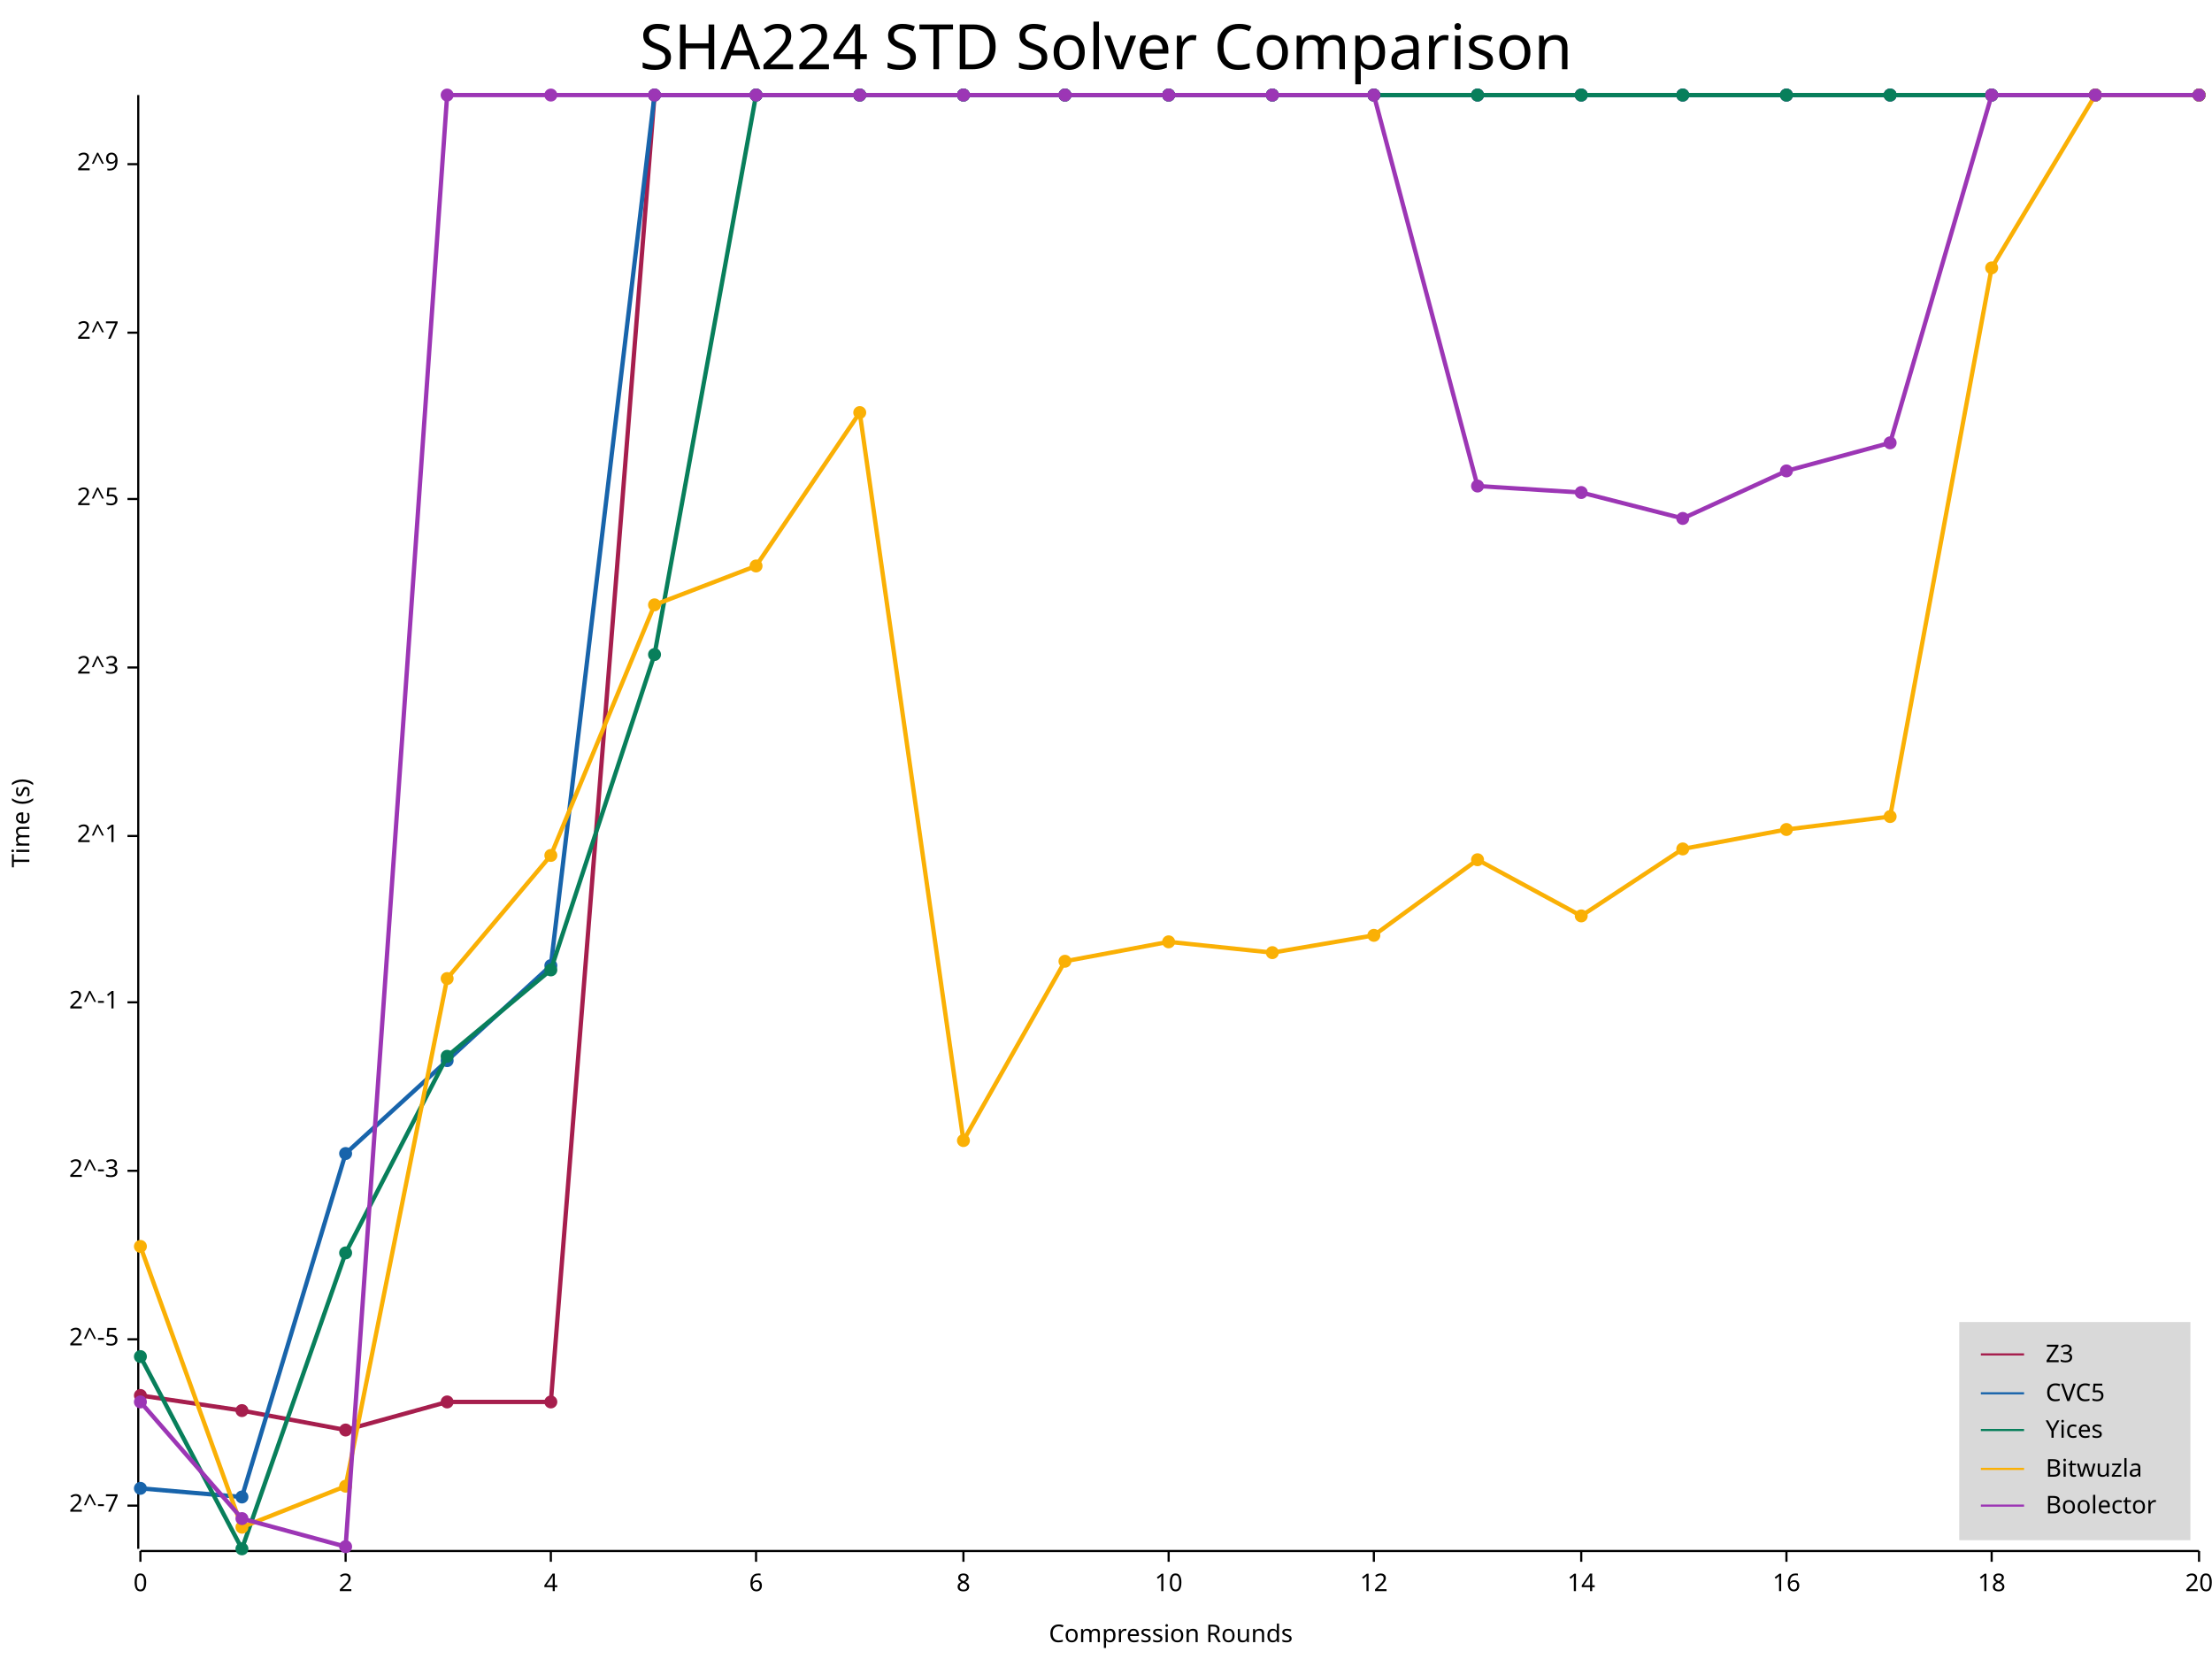
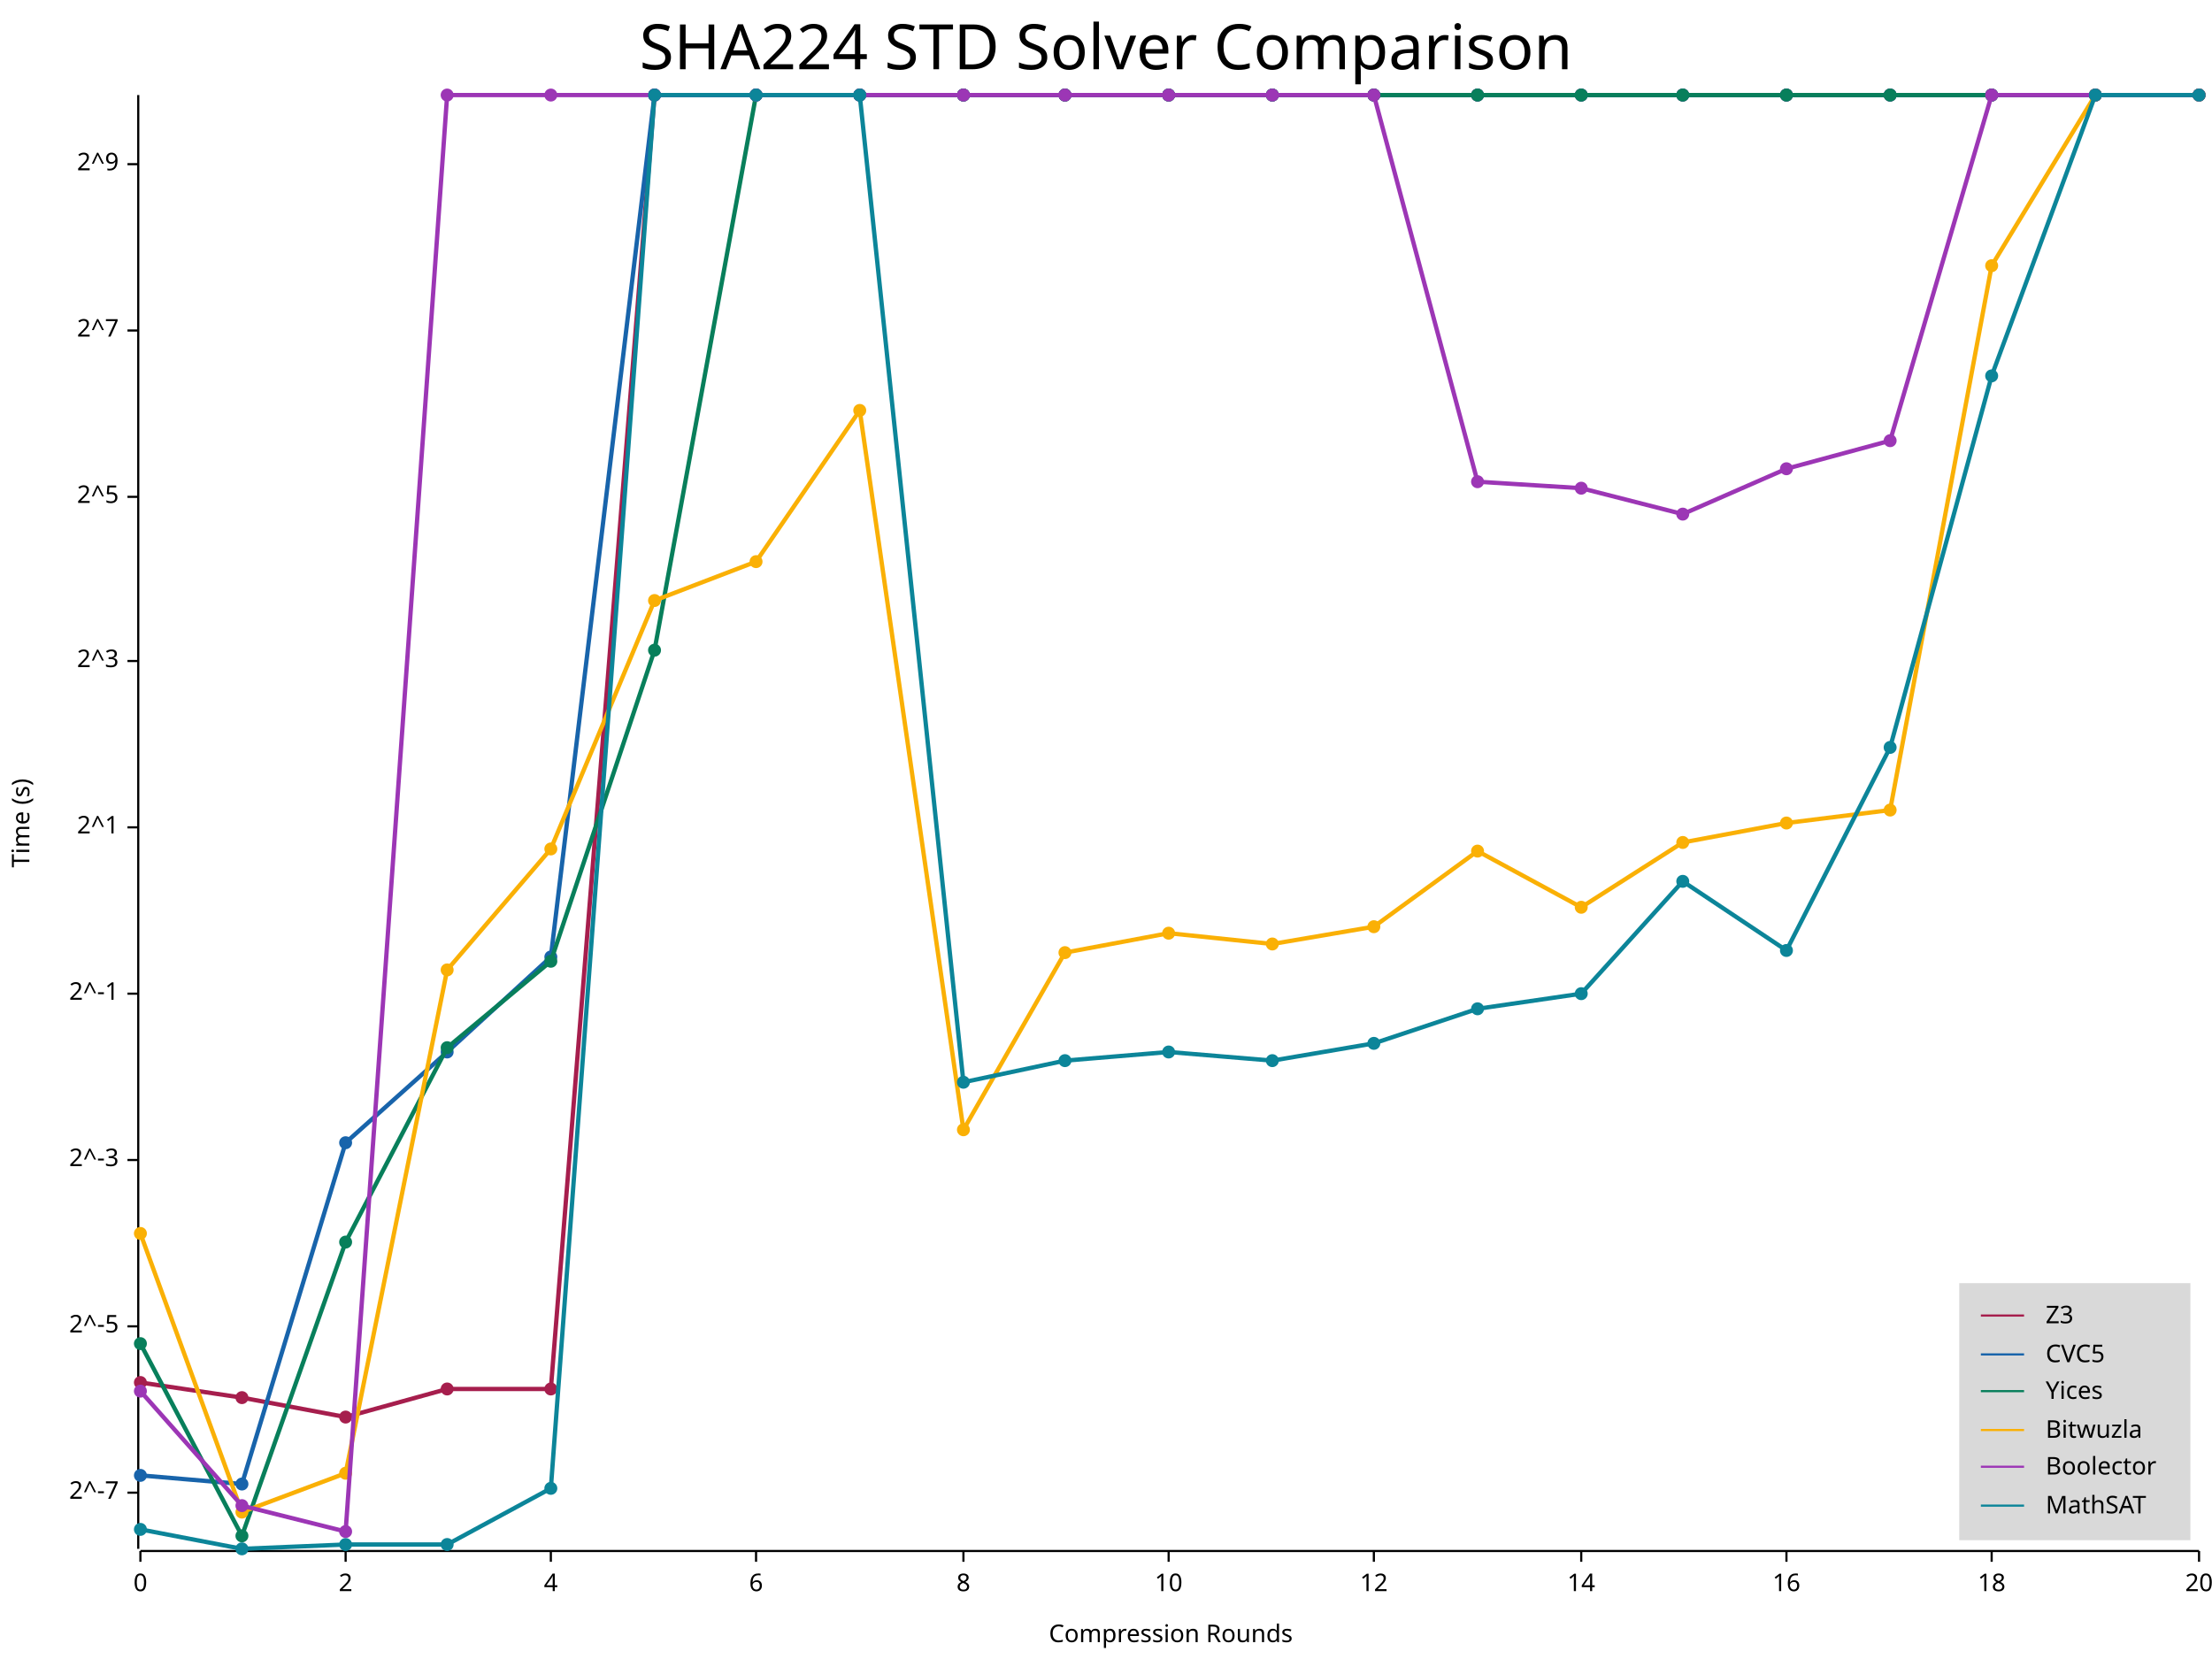
<svg xmlns="http://www.w3.org/2000/svg" width="1024" height="768" viewBox="0 0 1024 768">
  <rect x="0" y="0" width="1024" height="768" opacity="1" fill="#FFFFFF" stroke="none" />
  <text x="512" y="10" dy="0.76em" text-anchor="middle" font-family="noto sans" font-size="29.032" opacity="1" fill="#000000">
SHA224 STD Solver Comparison
</text>
  <text x="542" y="763" dy="-0.5ex" text-anchor="middle" font-family="noto sans" font-size="11.29" opacity="1" fill="#000000">
Compression Rounds
</text>
  <polyline fill="none" opacity="1" stroke="#000000" stroke-width="1" points="65,718 1018,718 " />
  <text x="65" y="728" dy="0.76em" text-anchor="middle" font-family="noto sans" font-size="11.29" opacity="1" fill="#000000">
0
</text>
  <polyline fill="none" opacity="1" stroke="#000000" stroke-width="1" points="65,718 65,723 " />
  <text x="160" y="728" dy="0.76em" text-anchor="middle" font-family="noto sans" font-size="11.29" opacity="1" fill="#000000">
2
</text>
  <polyline fill="none" opacity="1" stroke="#000000" stroke-width="1" points="160,718 160,723 " />
  <text x="255" y="728" dy="0.76em" text-anchor="middle" font-family="noto sans" font-size="11.29" opacity="1" fill="#000000">
4
</text>
  <polyline fill="none" opacity="1" stroke="#000000" stroke-width="1" points="255,718 255,723 " />
  <text x="350" y="728" dy="0.76em" text-anchor="middle" font-family="noto sans" font-size="11.29" opacity="1" fill="#000000">
6
</text>
  <polyline fill="none" opacity="1" stroke="#000000" stroke-width="1" points="350,718 350,723 " />
  <text x="446" y="728" dy="0.76em" text-anchor="middle" font-family="noto sans" font-size="11.29" opacity="1" fill="#000000">
8
</text>
  <polyline fill="none" opacity="1" stroke="#000000" stroke-width="1" points="446,718 446,723 " />
  <text x="541" y="728" dy="0.76em" text-anchor="middle" font-family="noto sans" font-size="11.29" opacity="1" fill="#000000">
10
</text>
  <polyline fill="none" opacity="1" stroke="#000000" stroke-width="1" points="541,718 541,723 " />
  <text x="636" y="728" dy="0.76em" text-anchor="middle" font-family="noto sans" font-size="11.29" opacity="1" fill="#000000">
12
</text>
  <polyline fill="none" opacity="1" stroke="#000000" stroke-width="1" points="636,718 636,723 " />
  <text x="732" y="728" dy="0.76em" text-anchor="middle" font-family="noto sans" font-size="11.29" opacity="1" fill="#000000">
14
</text>
  <polyline fill="none" opacity="1" stroke="#000000" stroke-width="1" points="732,718 732,723 " />
  <text x="827" y="728" dy="0.76em" text-anchor="middle" font-family="noto sans" font-size="11.29" opacity="1" fill="#000000">
16
</text>
  <polyline fill="none" opacity="1" stroke="#000000" stroke-width="1" points="827,718 827,723 " />
  <text x="922" y="728" dy="0.76em" text-anchor="middle" font-family="noto sans" font-size="11.29" opacity="1" fill="#000000">
18
</text>
  <polyline fill="none" opacity="1" stroke="#000000" stroke-width="1" points="922,718 922,723 " />
  <text x="1018" y="728" dy="0.76em" text-anchor="middle" font-family="noto sans" font-size="11.29" opacity="1" fill="#000000">
20
</text>
  <polyline fill="none" opacity="1" stroke="#000000" stroke-width="1" points="1018,718 1018,723 " />
  <text x="5" y="381" dy="0.76em" text-anchor="middle" font-family="noto sans" font-size="11.29" opacity="1" fill="#000000" transform="rotate(270, 5, 381)">
Time (s)
</text>
  <polyline fill="none" opacity="1" stroke="#000000" stroke-width="1" points="64,44 64,717 " />
-   <text x="55" y="697" dy="0.5ex" text-anchor="end" font-family="noto sans" font-size="11.29" opacity="1" fill="#000000">
+   <text x="55" y="691" dy="0.5ex" text-anchor="end" font-family="noto sans" font-size="11.29" opacity="1" fill="#000000">
2^-7
</text>
-   <polyline fill="none" opacity="1" stroke="#000000" stroke-width="1" points="59,697 64,697 " />
-   <text x="55" y="620" dy="0.5ex" text-anchor="end" font-family="noto sans" font-size="11.29" opacity="1" fill="#000000">
+   <polyline fill="none" opacity="1" stroke="#000000" stroke-width="1" points="59,691 64,691 " />
+   <text x="55" y="614" dy="0.5ex" text-anchor="end" font-family="noto sans" font-size="11.29" opacity="1" fill="#000000">
2^-5
</text>
-   <polyline fill="none" opacity="1" stroke="#000000" stroke-width="1" points="59,620 64,620 " />
-   <text x="55" y="542" dy="0.5ex" text-anchor="end" font-family="noto sans" font-size="11.29" opacity="1" fill="#000000">
+   <polyline fill="none" opacity="1" stroke="#000000" stroke-width="1" points="59,614 64,614 " />
+   <text x="55" y="537" dy="0.5ex" text-anchor="end" font-family="noto sans" font-size="11.29" opacity="1" fill="#000000">
2^-3
</text>
-   <polyline fill="none" opacity="1" stroke="#000000" stroke-width="1" points="59,542 64,542 " />
-   <text x="55" y="464" dy="0.5ex" text-anchor="end" font-family="noto sans" font-size="11.29" opacity="1" fill="#000000">
+   <polyline fill="none" opacity="1" stroke="#000000" stroke-width="1" points="59,537 64,537 " />
+   <text x="55" y="460" dy="0.5ex" text-anchor="end" font-family="noto sans" font-size="11.29" opacity="1" fill="#000000">
2^-1
</text>
-   <polyline fill="none" opacity="1" stroke="#000000" stroke-width="1" points="59,464 64,464 " />
-   <text x="55" y="387" dy="0.5ex" text-anchor="end" font-family="noto sans" font-size="11.29" opacity="1" fill="#000000">
+   <polyline fill="none" opacity="1" stroke="#000000" stroke-width="1" points="59,460 64,460 " />
+   <text x="55" y="383" dy="0.5ex" text-anchor="end" font-family="noto sans" font-size="11.29" opacity="1" fill="#000000">
2^1
</text>
-   <polyline fill="none" opacity="1" stroke="#000000" stroke-width="1" points="59,387 64,387 " />
-   <text x="55" y="309" dy="0.5ex" text-anchor="end" font-family="noto sans" font-size="11.29" opacity="1" fill="#000000">
+   <polyline fill="none" opacity="1" stroke="#000000" stroke-width="1" points="59,383 64,383 " />
+   <text x="55" y="306" dy="0.5ex" text-anchor="end" font-family="noto sans" font-size="11.29" opacity="1" fill="#000000">
2^3
</text>
-   <polyline fill="none" opacity="1" stroke="#000000" stroke-width="1" points="59,309 64,309 " />
-   <text x="55" y="231" dy="0.5ex" text-anchor="end" font-family="noto sans" font-size="11.29" opacity="1" fill="#000000">
+   <polyline fill="none" opacity="1" stroke="#000000" stroke-width="1" points="59,306 64,306 " />
+   <text x="55" y="230" dy="0.5ex" text-anchor="end" font-family="noto sans" font-size="11.29" opacity="1" fill="#000000">
2^5
</text>
-   <polyline fill="none" opacity="1" stroke="#000000" stroke-width="1" points="59,231 64,231 " />
-   <text x="55" y="154" dy="0.5ex" text-anchor="end" font-family="noto sans" font-size="11.29" opacity="1" fill="#000000">
+   <polyline fill="none" opacity="1" stroke="#000000" stroke-width="1" points="59,230 64,230 " />
+   <text x="55" y="153" dy="0.5ex" text-anchor="end" font-family="noto sans" font-size="11.29" opacity="1" fill="#000000">
2^7
</text>
-   <polyline fill="none" opacity="1" stroke="#000000" stroke-width="1" points="59,154 64,154 " />
+   <polyline fill="none" opacity="1" stroke="#000000" stroke-width="1" points="59,153 64,153 " />
  <text x="55" y="76" dy="0.5ex" text-anchor="end" font-family="noto sans" font-size="11.29" opacity="1" fill="#000000">
2^9
</text>
  <polyline fill="none" opacity="1" stroke="#000000" stroke-width="1" points="59,76 64,76 " />
-   <polyline fill="none" opacity="1" stroke="#A61E4D" stroke-width="2" points="65,646 112,653 160,662 207,649 255,649 303,44 350,44 398,44 446,44 493,44 541,44 589,44 636,44 684,44 732,44 779,44 827,44 875,44 922,44 970,44 1018,44 " />
-   <circle cx="65" cy="646" r="3" opacity="1" fill="#A61E4D" stroke="none" stroke-width="1" />
-   <circle cx="112" cy="653" r="3" opacity="1" fill="#A61E4D" stroke="none" stroke-width="1" />
-   <circle cx="160" cy="662" r="3" opacity="1" fill="#A61E4D" stroke="none" stroke-width="1" />
-   <circle cx="207" cy="649" r="3" opacity="1" fill="#A61E4D" stroke="none" stroke-width="1" />
-   <circle cx="255" cy="649" r="3" opacity="1" fill="#A61E4D" stroke="none" stroke-width="1" />
+   <polyline fill="none" opacity="1" stroke="#A61E4D" stroke-width="2" points="65,640 112,647 160,656 207,643 255,643 303,44 350,44 398,44 446,44 493,44 541,44 589,44 636,44 684,44 732,44 779,44 827,44 875,44 922,44 970,44 1018,44 " />
+   <circle cx="65" cy="640" r="3" opacity="1" fill="#A61E4D" stroke="none" stroke-width="1" />
+   <circle cx="112" cy="647" r="3" opacity="1" fill="#A61E4D" stroke="none" stroke-width="1" />
+   <circle cx="160" cy="656" r="3" opacity="1" fill="#A61E4D" stroke="none" stroke-width="1" />
+   <circle cx="207" cy="643" r="3" opacity="1" fill="#A61E4D" stroke="none" stroke-width="1" />
+   <circle cx="255" cy="643" r="3" opacity="1" fill="#A61E4D" stroke="none" stroke-width="1" />
  <circle cx="303" cy="44" r="3" opacity="1" fill="#A61E4D" stroke="none" stroke-width="1" />
  <circle cx="350" cy="44" r="3" opacity="1" fill="#A61E4D" stroke="none" stroke-width="1" />
  <circle cx="398" cy="44" r="3" opacity="1" fill="#A61E4D" stroke="none" stroke-width="1" />
  <circle cx="446" cy="44" r="3" opacity="1" fill="#A61E4D" stroke="none" stroke-width="1" />
  <circle cx="493" cy="44" r="3" opacity="1" fill="#A61E4D" stroke="none" stroke-width="1" />
  <circle cx="541" cy="44" r="3" opacity="1" fill="#A61E4D" stroke="none" stroke-width="1" />
  <circle cx="589" cy="44" r="3" opacity="1" fill="#A61E4D" stroke="none" stroke-width="1" />
  <circle cx="636" cy="44" r="3" opacity="1" fill="#A61E4D" stroke="none" stroke-width="1" />
  <circle cx="684" cy="44" r="3" opacity="1" fill="#A61E4D" stroke="none" stroke-width="1" />
  <circle cx="732" cy="44" r="3" opacity="1" fill="#A61E4D" stroke="none" stroke-width="1" />
  <circle cx="779" cy="44" r="3" opacity="1" fill="#A61E4D" stroke="none" stroke-width="1" />
  <circle cx="827" cy="44" r="3" opacity="1" fill="#A61E4D" stroke="none" stroke-width="1" />
  <circle cx="875" cy="44" r="3" opacity="1" fill="#A61E4D" stroke="none" stroke-width="1" />
  <circle cx="922" cy="44" r="3" opacity="1" fill="#A61E4D" stroke="none" stroke-width="1" />
  <circle cx="970" cy="44" r="3" opacity="1" fill="#A61E4D" stroke="none" stroke-width="1" />
  <circle cx="1018" cy="44" r="3" opacity="1" fill="#A61E4D" stroke="none" stroke-width="1" />
-   <polyline fill="none" opacity="1" stroke="#1864AB" stroke-width="2" points="65,689 112,693 160,534 207,491 255,447 303,44 350,44 398,44 446,44 493,44 541,44 589,44 636,44 684,44 732,44 779,44 827,44 875,44 922,44 970,44 1018,44 " />
-   <circle cx="65" cy="689" r="3" opacity="1" fill="#1864AB" stroke="none" stroke-width="1" />
-   <circle cx="112" cy="693" r="3" opacity="1" fill="#1864AB" stroke="none" stroke-width="1" />
-   <circle cx="160" cy="534" r="3" opacity="1" fill="#1864AB" stroke="none" stroke-width="1" />
-   <circle cx="207" cy="491" r="3" opacity="1" fill="#1864AB" stroke="none" stroke-width="1" />
-   <circle cx="255" cy="447" r="3" opacity="1" fill="#1864AB" stroke="none" stroke-width="1" />
+   <polyline fill="none" opacity="1" stroke="#1864AB" stroke-width="2" points="65,683 112,687 160,529 207,487 255,443 303,44 350,44 398,44 446,44 493,44 541,44 589,44 636,44 684,44 732,44 779,44 827,44 875,44 922,44 970,44 1018,44 " />
+   <circle cx="65" cy="683" r="3" opacity="1" fill="#1864AB" stroke="none" stroke-width="1" />
+   <circle cx="112" cy="687" r="3" opacity="1" fill="#1864AB" stroke="none" stroke-width="1" />
+   <circle cx="160" cy="529" r="3" opacity="1" fill="#1864AB" stroke="none" stroke-width="1" />
+   <circle cx="207" cy="487" r="3" opacity="1" fill="#1864AB" stroke="none" stroke-width="1" />
+   <circle cx="255" cy="443" r="3" opacity="1" fill="#1864AB" stroke="none" stroke-width="1" />
  <circle cx="303" cy="44" r="3" opacity="1" fill="#1864AB" stroke="none" stroke-width="1" />
  <circle cx="350" cy="44" r="3" opacity="1" fill="#1864AB" stroke="none" stroke-width="1" />
  <circle cx="398" cy="44" r="3" opacity="1" fill="#1864AB" stroke="none" stroke-width="1" />
  <circle cx="446" cy="44" r="3" opacity="1" fill="#1864AB" stroke="none" stroke-width="1" />
  <circle cx="493" cy="44" r="3" opacity="1" fill="#1864AB" stroke="none" stroke-width="1" />
  <circle cx="541" cy="44" r="3" opacity="1" fill="#1864AB" stroke="none" stroke-width="1" />
  <circle cx="589" cy="44" r="3" opacity="1" fill="#1864AB" stroke="none" stroke-width="1" />
  <circle cx="636" cy="44" r="3" opacity="1" fill="#1864AB" stroke="none" stroke-width="1" />
  <circle cx="684" cy="44" r="3" opacity="1" fill="#1864AB" stroke="none" stroke-width="1" />
  <circle cx="732" cy="44" r="3" opacity="1" fill="#1864AB" stroke="none" stroke-width="1" />
  <circle cx="779" cy="44" r="3" opacity="1" fill="#1864AB" stroke="none" stroke-width="1" />
  <circle cx="827" cy="44" r="3" opacity="1" fill="#1864AB" stroke="none" stroke-width="1" />
  <circle cx="875" cy="44" r="3" opacity="1" fill="#1864AB" stroke="none" stroke-width="1" />
  <circle cx="922" cy="44" r="3" opacity="1" fill="#1864AB" stroke="none" stroke-width="1" />
  <circle cx="970" cy="44" r="3" opacity="1" fill="#1864AB" stroke="none" stroke-width="1" />
  <circle cx="1018" cy="44" r="3" opacity="1" fill="#1864AB" stroke="none" stroke-width="1" />
-   <polyline fill="none" opacity="1" stroke="#087F5B" stroke-width="2" points="65,628 112,717 160,580 207,489 255,449 303,303 350,44 398,44 446,44 493,44 541,44 589,44 636,44 684,44 732,44 779,44 827,44 875,44 922,44 970,44 1018,44 " />
-   <circle cx="65" cy="628" r="3" opacity="1" fill="#087F5B" stroke="none" stroke-width="1" />
-   <circle cx="112" cy="717" r="3" opacity="1" fill="#087F5B" stroke="none" stroke-width="1" />
-   <circle cx="160" cy="580" r="3" opacity="1" fill="#087F5B" stroke="none" stroke-width="1" />
-   <circle cx="207" cy="489" r="3" opacity="1" fill="#087F5B" stroke="none" stroke-width="1" />
-   <circle cx="255" cy="449" r="3" opacity="1" fill="#087F5B" stroke="none" stroke-width="1" />
-   <circle cx="303" cy="303" r="3" opacity="1" fill="#087F5B" stroke="none" stroke-width="1" />
+   <polyline fill="none" opacity="1" stroke="#087F5B" stroke-width="2" points="65,622 112,711 160,575 207,485 255,445 303,301 350,44 398,44 446,44 493,44 541,44 589,44 636,44 684,44 732,44 779,44 827,44 875,44 922,44 970,44 1018,44 " />
+   <circle cx="65" cy="622" r="3" opacity="1" fill="#087F5B" stroke="none" stroke-width="1" />
+   <circle cx="112" cy="711" r="3" opacity="1" fill="#087F5B" stroke="none" stroke-width="1" />
+   <circle cx="160" cy="575" r="3" opacity="1" fill="#087F5B" stroke="none" stroke-width="1" />
+   <circle cx="207" cy="485" r="3" opacity="1" fill="#087F5B" stroke="none" stroke-width="1" />
+   <circle cx="255" cy="445" r="3" opacity="1" fill="#087F5B" stroke="none" stroke-width="1" />
+   <circle cx="303" cy="301" r="3" opacity="1" fill="#087F5B" stroke="none" stroke-width="1" />
  <circle cx="350" cy="44" r="3" opacity="1" fill="#087F5B" stroke="none" stroke-width="1" />
  <circle cx="398" cy="44" r="3" opacity="1" fill="#087F5B" stroke="none" stroke-width="1" />
  <circle cx="446" cy="44" r="3" opacity="1" fill="#087F5B" stroke="none" stroke-width="1" />
  <circle cx="493" cy="44" r="3" opacity="1" fill="#087F5B" stroke="none" stroke-width="1" />
  <circle cx="541" cy="44" r="3" opacity="1" fill="#087F5B" stroke="none" stroke-width="1" />
  <circle cx="589" cy="44" r="3" opacity="1" fill="#087F5B" stroke="none" stroke-width="1" />
  <circle cx="636" cy="44" r="3" opacity="1" fill="#087F5B" stroke="none" stroke-width="1" />
  <circle cx="684" cy="44" r="3" opacity="1" fill="#087F5B" stroke="none" stroke-width="1" />
  <circle cx="732" cy="44" r="3" opacity="1" fill="#087F5B" stroke="none" stroke-width="1" />
  <circle cx="779" cy="44" r="3" opacity="1" fill="#087F5B" stroke="none" stroke-width="1" />
  <circle cx="827" cy="44" r="3" opacity="1" fill="#087F5B" stroke="none" stroke-width="1" />
  <circle cx="875" cy="44" r="3" opacity="1" fill="#087F5B" stroke="none" stroke-width="1" />
  <circle cx="922" cy="44" r="3" opacity="1" fill="#087F5B" stroke="none" stroke-width="1" />
  <circle cx="970" cy="44" r="3" opacity="1" fill="#087F5B" stroke="none" stroke-width="1" />
  <circle cx="1018" cy="44" r="3" opacity="1" fill="#087F5B" stroke="none" stroke-width="1" />
-   <polyline fill="none" opacity="1" stroke="#FAB005" stroke-width="2" points="65,577 112,707 160,688 207,453 255,396 303,280 350,262 398,191 446,528 493,445 541,436 589,441 636,433 684,398 732,424 779,393 827,384 875,378 922,124 970,44 1018,44 " />
-   <circle cx="65" cy="577" r="3" opacity="1" fill="#FAB005" stroke="none" stroke-width="1" />
-   <circle cx="112" cy="707" r="3" opacity="1" fill="#FAB005" stroke="none" stroke-width="1" />
-   <circle cx="160" cy="688" r="3" opacity="1" fill="#FAB005" stroke="none" stroke-width="1" />
-   <circle cx="207" cy="453" r="3" opacity="1" fill="#FAB005" stroke="none" stroke-width="1" />
-   <circle cx="255" cy="396" r="3" opacity="1" fill="#FAB005" stroke="none" stroke-width="1" />
-   <circle cx="303" cy="280" r="3" opacity="1" fill="#FAB005" stroke="none" stroke-width="1" />
-   <circle cx="350" cy="262" r="3" opacity="1" fill="#FAB005" stroke="none" stroke-width="1" />
-   <circle cx="398" cy="191" r="3" opacity="1" fill="#FAB005" stroke="none" stroke-width="1" />
-   <circle cx="446" cy="528" r="3" opacity="1" fill="#FAB005" stroke="none" stroke-width="1" />
-   <circle cx="493" cy="445" r="3" opacity="1" fill="#FAB005" stroke="none" stroke-width="1" />
-   <circle cx="541" cy="436" r="3" opacity="1" fill="#FAB005" stroke="none" stroke-width="1" />
-   <circle cx="589" cy="441" r="3" opacity="1" fill="#FAB005" stroke="none" stroke-width="1" />
-   <circle cx="636" cy="433" r="3" opacity="1" fill="#FAB005" stroke="none" stroke-width="1" />
-   <circle cx="684" cy="398" r="3" opacity="1" fill="#FAB005" stroke="none" stroke-width="1" />
-   <circle cx="732" cy="424" r="3" opacity="1" fill="#FAB005" stroke="none" stroke-width="1" />
-   <circle cx="779" cy="393" r="3" opacity="1" fill="#FAB005" stroke="none" stroke-width="1" />
-   <circle cx="827" cy="384" r="3" opacity="1" fill="#FAB005" stroke="none" stroke-width="1" />
-   <circle cx="875" cy="378" r="3" opacity="1" fill="#FAB005" stroke="none" stroke-width="1" />
-   <circle cx="922" cy="124" r="3" opacity="1" fill="#FAB005" stroke="none" stroke-width="1" />
+   <polyline fill="none" opacity="1" stroke="#FAB005" stroke-width="2" points="65,571 112,700 160,682 207,449 255,393 303,278 350,260 398,190 446,523 493,441 541,432 589,437 636,429 684,394 732,420 779,390 827,381 875,375 922,123 970,44 1018,44 " />
+   <circle cx="65" cy="571" r="3" opacity="1" fill="#FAB005" stroke="none" stroke-width="1" />
+   <circle cx="112" cy="700" r="3" opacity="1" fill="#FAB005" stroke="none" stroke-width="1" />
+   <circle cx="160" cy="682" r="3" opacity="1" fill="#FAB005" stroke="none" stroke-width="1" />
+   <circle cx="207" cy="449" r="3" opacity="1" fill="#FAB005" stroke="none" stroke-width="1" />
+   <circle cx="255" cy="393" r="3" opacity="1" fill="#FAB005" stroke="none" stroke-width="1" />
+   <circle cx="303" cy="278" r="3" opacity="1" fill="#FAB005" stroke="none" stroke-width="1" />
+   <circle cx="350" cy="260" r="3" opacity="1" fill="#FAB005" stroke="none" stroke-width="1" />
+   <circle cx="398" cy="190" r="3" opacity="1" fill="#FAB005" stroke="none" stroke-width="1" />
+   <circle cx="446" cy="523" r="3" opacity="1" fill="#FAB005" stroke="none" stroke-width="1" />
+   <circle cx="493" cy="441" r="3" opacity="1" fill="#FAB005" stroke="none" stroke-width="1" />
+   <circle cx="541" cy="432" r="3" opacity="1" fill="#FAB005" stroke="none" stroke-width="1" />
+   <circle cx="589" cy="437" r="3" opacity="1" fill="#FAB005" stroke="none" stroke-width="1" />
+   <circle cx="636" cy="429" r="3" opacity="1" fill="#FAB005" stroke="none" stroke-width="1" />
+   <circle cx="684" cy="394" r="3" opacity="1" fill="#FAB005" stroke="none" stroke-width="1" />
+   <circle cx="732" cy="420" r="3" opacity="1" fill="#FAB005" stroke="none" stroke-width="1" />
+   <circle cx="779" cy="390" r="3" opacity="1" fill="#FAB005" stroke="none" stroke-width="1" />
+   <circle cx="827" cy="381" r="3" opacity="1" fill="#FAB005" stroke="none" stroke-width="1" />
+   <circle cx="875" cy="375" r="3" opacity="1" fill="#FAB005" stroke="none" stroke-width="1" />
+   <circle cx="922" cy="123" r="3" opacity="1" fill="#FAB005" stroke="none" stroke-width="1" />
  <circle cx="970" cy="44" r="3" opacity="1" fill="#FAB005" stroke="none" stroke-width="1" />
  <circle cx="1018" cy="44" r="3" opacity="1" fill="#FAB005" stroke="none" stroke-width="1" />
-   <polyline fill="none" opacity="1" stroke="#9C36B5" stroke-width="2" points="65,649 112,703 160,716 207,44 255,44 303,44 350,44 398,44 446,44 493,44 541,44 589,44 636,44 684,225 732,228 779,240 827,218 875,205 922,44 970,44 1018,44 " />
-   <circle cx="65" cy="649" r="3" opacity="1" fill="#9C36B5" stroke="none" stroke-width="1" />
-   <circle cx="112" cy="703" r="3" opacity="1" fill="#9C36B5" stroke="none" stroke-width="1" />
-   <circle cx="160" cy="716" r="3" opacity="1" fill="#9C36B5" stroke="none" stroke-width="1" />
+   <polyline fill="none" opacity="1" stroke="#9C36B5" stroke-width="2" points="65,644 112,697 160,709 207,44 255,44 303,44 350,44 398,44 446,44 493,44 541,44 589,44 636,44 684,223 732,226 779,238 827,217 875,204 922,44 970,44 1018,44 " />
+   <circle cx="65" cy="644" r="3" opacity="1" fill="#9C36B5" stroke="none" stroke-width="1" />
+   <circle cx="112" cy="697" r="3" opacity="1" fill="#9C36B5" stroke="none" stroke-width="1" />
+   <circle cx="160" cy="709" r="3" opacity="1" fill="#9C36B5" stroke="none" stroke-width="1" />
  <circle cx="207" cy="44" r="3" opacity="1" fill="#9C36B5" stroke="none" stroke-width="1" />
  <circle cx="255" cy="44" r="3" opacity="1" fill="#9C36B5" stroke="none" stroke-width="1" />
  <circle cx="303" cy="44" r="3" opacity="1" fill="#9C36B5" stroke="none" stroke-width="1" />
  <circle cx="350" cy="44" r="3" opacity="1" fill="#9C36B5" stroke="none" stroke-width="1" />
  <circle cx="398" cy="44" r="3" opacity="1" fill="#9C36B5" stroke="none" stroke-width="1" />
  <circle cx="446" cy="44" r="3" opacity="1" fill="#9C36B5" stroke="none" stroke-width="1" />
  <circle cx="493" cy="44" r="3" opacity="1" fill="#9C36B5" stroke="none" stroke-width="1" />
  <circle cx="541" cy="44" r="3" opacity="1" fill="#9C36B5" stroke="none" stroke-width="1" />
  <circle cx="589" cy="44" r="3" opacity="1" fill="#9C36B5" stroke="none" stroke-width="1" />
  <circle cx="636" cy="44" r="3" opacity="1" fill="#9C36B5" stroke="none" stroke-width="1" />
-   <circle cx="684" cy="225" r="3" opacity="1" fill="#9C36B5" stroke="none" stroke-width="1" />
-   <circle cx="732" cy="228" r="3" opacity="1" fill="#9C36B5" stroke="none" stroke-width="1" />
-   <circle cx="779" cy="240" r="3" opacity="1" fill="#9C36B5" stroke="none" stroke-width="1" />
-   <circle cx="827" cy="218" r="3" opacity="1" fill="#9C36B5" stroke="none" stroke-width="1" />
-   <circle cx="875" cy="205" r="3" opacity="1" fill="#9C36B5" stroke="none" stroke-width="1" />
+   <circle cx="684" cy="223" r="3" opacity="1" fill="#9C36B5" stroke="none" stroke-width="1" />
+   <circle cx="732" cy="226" r="3" opacity="1" fill="#9C36B5" stroke="none" stroke-width="1" />
+   <circle cx="779" cy="238" r="3" opacity="1" fill="#9C36B5" stroke="none" stroke-width="1" />
+   <circle cx="827" cy="217" r="3" opacity="1" fill="#9C36B5" stroke="none" stroke-width="1" />
+   <circle cx="875" cy="204" r="3" opacity="1" fill="#9C36B5" stroke="none" stroke-width="1" />
  <circle cx="922" cy="44" r="3" opacity="1" fill="#9C36B5" stroke="none" stroke-width="1" />
  <circle cx="970" cy="44" r="3" opacity="1" fill="#9C36B5" stroke="none" stroke-width="1" />
  <circle cx="1018" cy="44" r="3" opacity="1" fill="#9C36B5" stroke="none" stroke-width="1" />
-   <rect x="907" y="612" width="107" height="101" opacity="0.5" fill="#B4B4B4" stroke="none" />
+   <polyline fill="none" opacity="1" stroke="#0C8599" stroke-width="2" points="65,708 112,717 160,715 207,715 255,689 303,44 350,44 398,44 446,501 493,491 541,487 589,491 636,483 684,467 732,460 779,408 827,440 875,346 922,174 970,44 1018,44 " />
+   <circle cx="65" cy="708" r="3" opacity="1" fill="#0C8599" stroke="none" stroke-width="1" />
+   <circle cx="112" cy="717" r="3" opacity="1" fill="#0C8599" stroke="none" stroke-width="1" />
+   <circle cx="160" cy="715" r="3" opacity="1" fill="#0C8599" stroke="none" stroke-width="1" />
+   <circle cx="207" cy="715" r="3" opacity="1" fill="#0C8599" stroke="none" stroke-width="1" />
+   <circle cx="255" cy="689" r="3" opacity="1" fill="#0C8599" stroke="none" stroke-width="1" />
+   <circle cx="303" cy="44" r="3" opacity="1" fill="#0C8599" stroke="none" stroke-width="1" />
+   <circle cx="350" cy="44" r="3" opacity="1" fill="#0C8599" stroke="none" stroke-width="1" />
+   <circle cx="398" cy="44" r="3" opacity="1" fill="#0C8599" stroke="none" stroke-width="1" />
+   <circle cx="446" cy="501" r="3" opacity="1" fill="#0C8599" stroke="none" stroke-width="1" />
+   <circle cx="493" cy="491" r="3" opacity="1" fill="#0C8599" stroke="none" stroke-width="1" />
+   <circle cx="541" cy="487" r="3" opacity="1" fill="#0C8599" stroke="none" stroke-width="1" />
+   <circle cx="589" cy="491" r="3" opacity="1" fill="#0C8599" stroke="none" stroke-width="1" />
+   <circle cx="636" cy="483" r="3" opacity="1" fill="#0C8599" stroke="none" stroke-width="1" />
+   <circle cx="684" cy="467" r="3" opacity="1" fill="#0C8599" stroke="none" stroke-width="1" />
+   <circle cx="732" cy="460" r="3" opacity="1" fill="#0C8599" stroke="none" stroke-width="1" />
+   <circle cx="779" cy="408" r="3" opacity="1" fill="#0C8599" stroke="none" stroke-width="1" />
+   <circle cx="827" cy="440" r="3" opacity="1" fill="#0C8599" stroke="none" stroke-width="1" />
+   <circle cx="875" cy="346" r="3" opacity="1" fill="#0C8599" stroke="none" stroke-width="1" />
+   <circle cx="922" cy="174" r="3" opacity="1" fill="#0C8599" stroke="none" stroke-width="1" />
+   <circle cx="970" cy="44" r="3" opacity="1" fill="#0C8599" stroke="none" stroke-width="1" />
+   <circle cx="1018" cy="44" r="3" opacity="1" fill="#0C8599" stroke="none" stroke-width="1" />
+   <rect x="907" y="594" width="107" height="119" opacity="0.5" fill="#B4B4B4" stroke="none" />
+   <text x="947" y="604" dy="0.76em" text-anchor="start" font-family="noto sans" font-size="11.29" opacity="1" fill="#000000">
+ Z3
+ </text>
  <text x="947" y="622" dy="0.76em" text-anchor="start" font-family="noto sans" font-size="11.29" opacity="1" fill="#000000">
- Z3
- </text>
-   <text x="947" y="640" dy="0.76em" text-anchor="start" font-family="noto sans" font-size="11.29" opacity="1" fill="#000000">
CVC5
</text>
+   <text x="947" y="639" dy="0.76em" text-anchor="start" font-family="noto sans" font-size="11.29" opacity="1" fill="#000000">
+ Yices
+ </text>
  <text x="947" y="657" dy="0.76em" text-anchor="start" font-family="noto sans" font-size="11.29" opacity="1" fill="#000000">
- Yices
- </text>
-   <text x="947" y="675" dy="0.76em" text-anchor="start" font-family="noto sans" font-size="11.29" opacity="1" fill="#000000">
Bitwuzla
</text>
+   <text x="947" y="674" dy="0.76em" text-anchor="start" font-family="noto sans" font-size="11.29" opacity="1" fill="#000000">
+ Boolector
+ </text>
  <text x="947" y="692" dy="0.76em" text-anchor="start" font-family="noto sans" font-size="11.29" opacity="1" fill="#000000">
- Boolector
- </text>
-   <polyline fill="none" opacity="1" stroke="#A61E4D" stroke-width="1" points="917,627 937,627 " />
-   <polyline fill="none" opacity="1" stroke="#1864AB" stroke-width="1" points="917,645 937,645 " />
-   <polyline fill="none" opacity="1" stroke="#087F5B" stroke-width="1" points="917,662 937,662 " />
-   <polyline fill="none" opacity="1" stroke="#FAB005" stroke-width="1" points="917,680 937,680 " />
-   <polyline fill="none" opacity="1" stroke="#9C36B5" stroke-width="1" points="917,697 937,697 " />
+ MathSAT
+ </text>
+   <polyline fill="none" opacity="1" stroke="#A61E4D" stroke-width="1" points="917,609 937,609 " />
+   <polyline fill="none" opacity="1" stroke="#1864AB" stroke-width="1" points="917,627 937,627 " />
+   <polyline fill="none" opacity="1" stroke="#087F5B" stroke-width="1" points="917,644 937,644 " />
+   <polyline fill="none" opacity="1" stroke="#FAB005" stroke-width="1" points="917,662 937,662 " />
+   <polyline fill="none" opacity="1" stroke="#9C36B5" stroke-width="1" points="917,679 937,679 " />
+   <polyline fill="none" opacity="1" stroke="#0C8599" stroke-width="1" points="917,697 937,697 " />
</svg>
